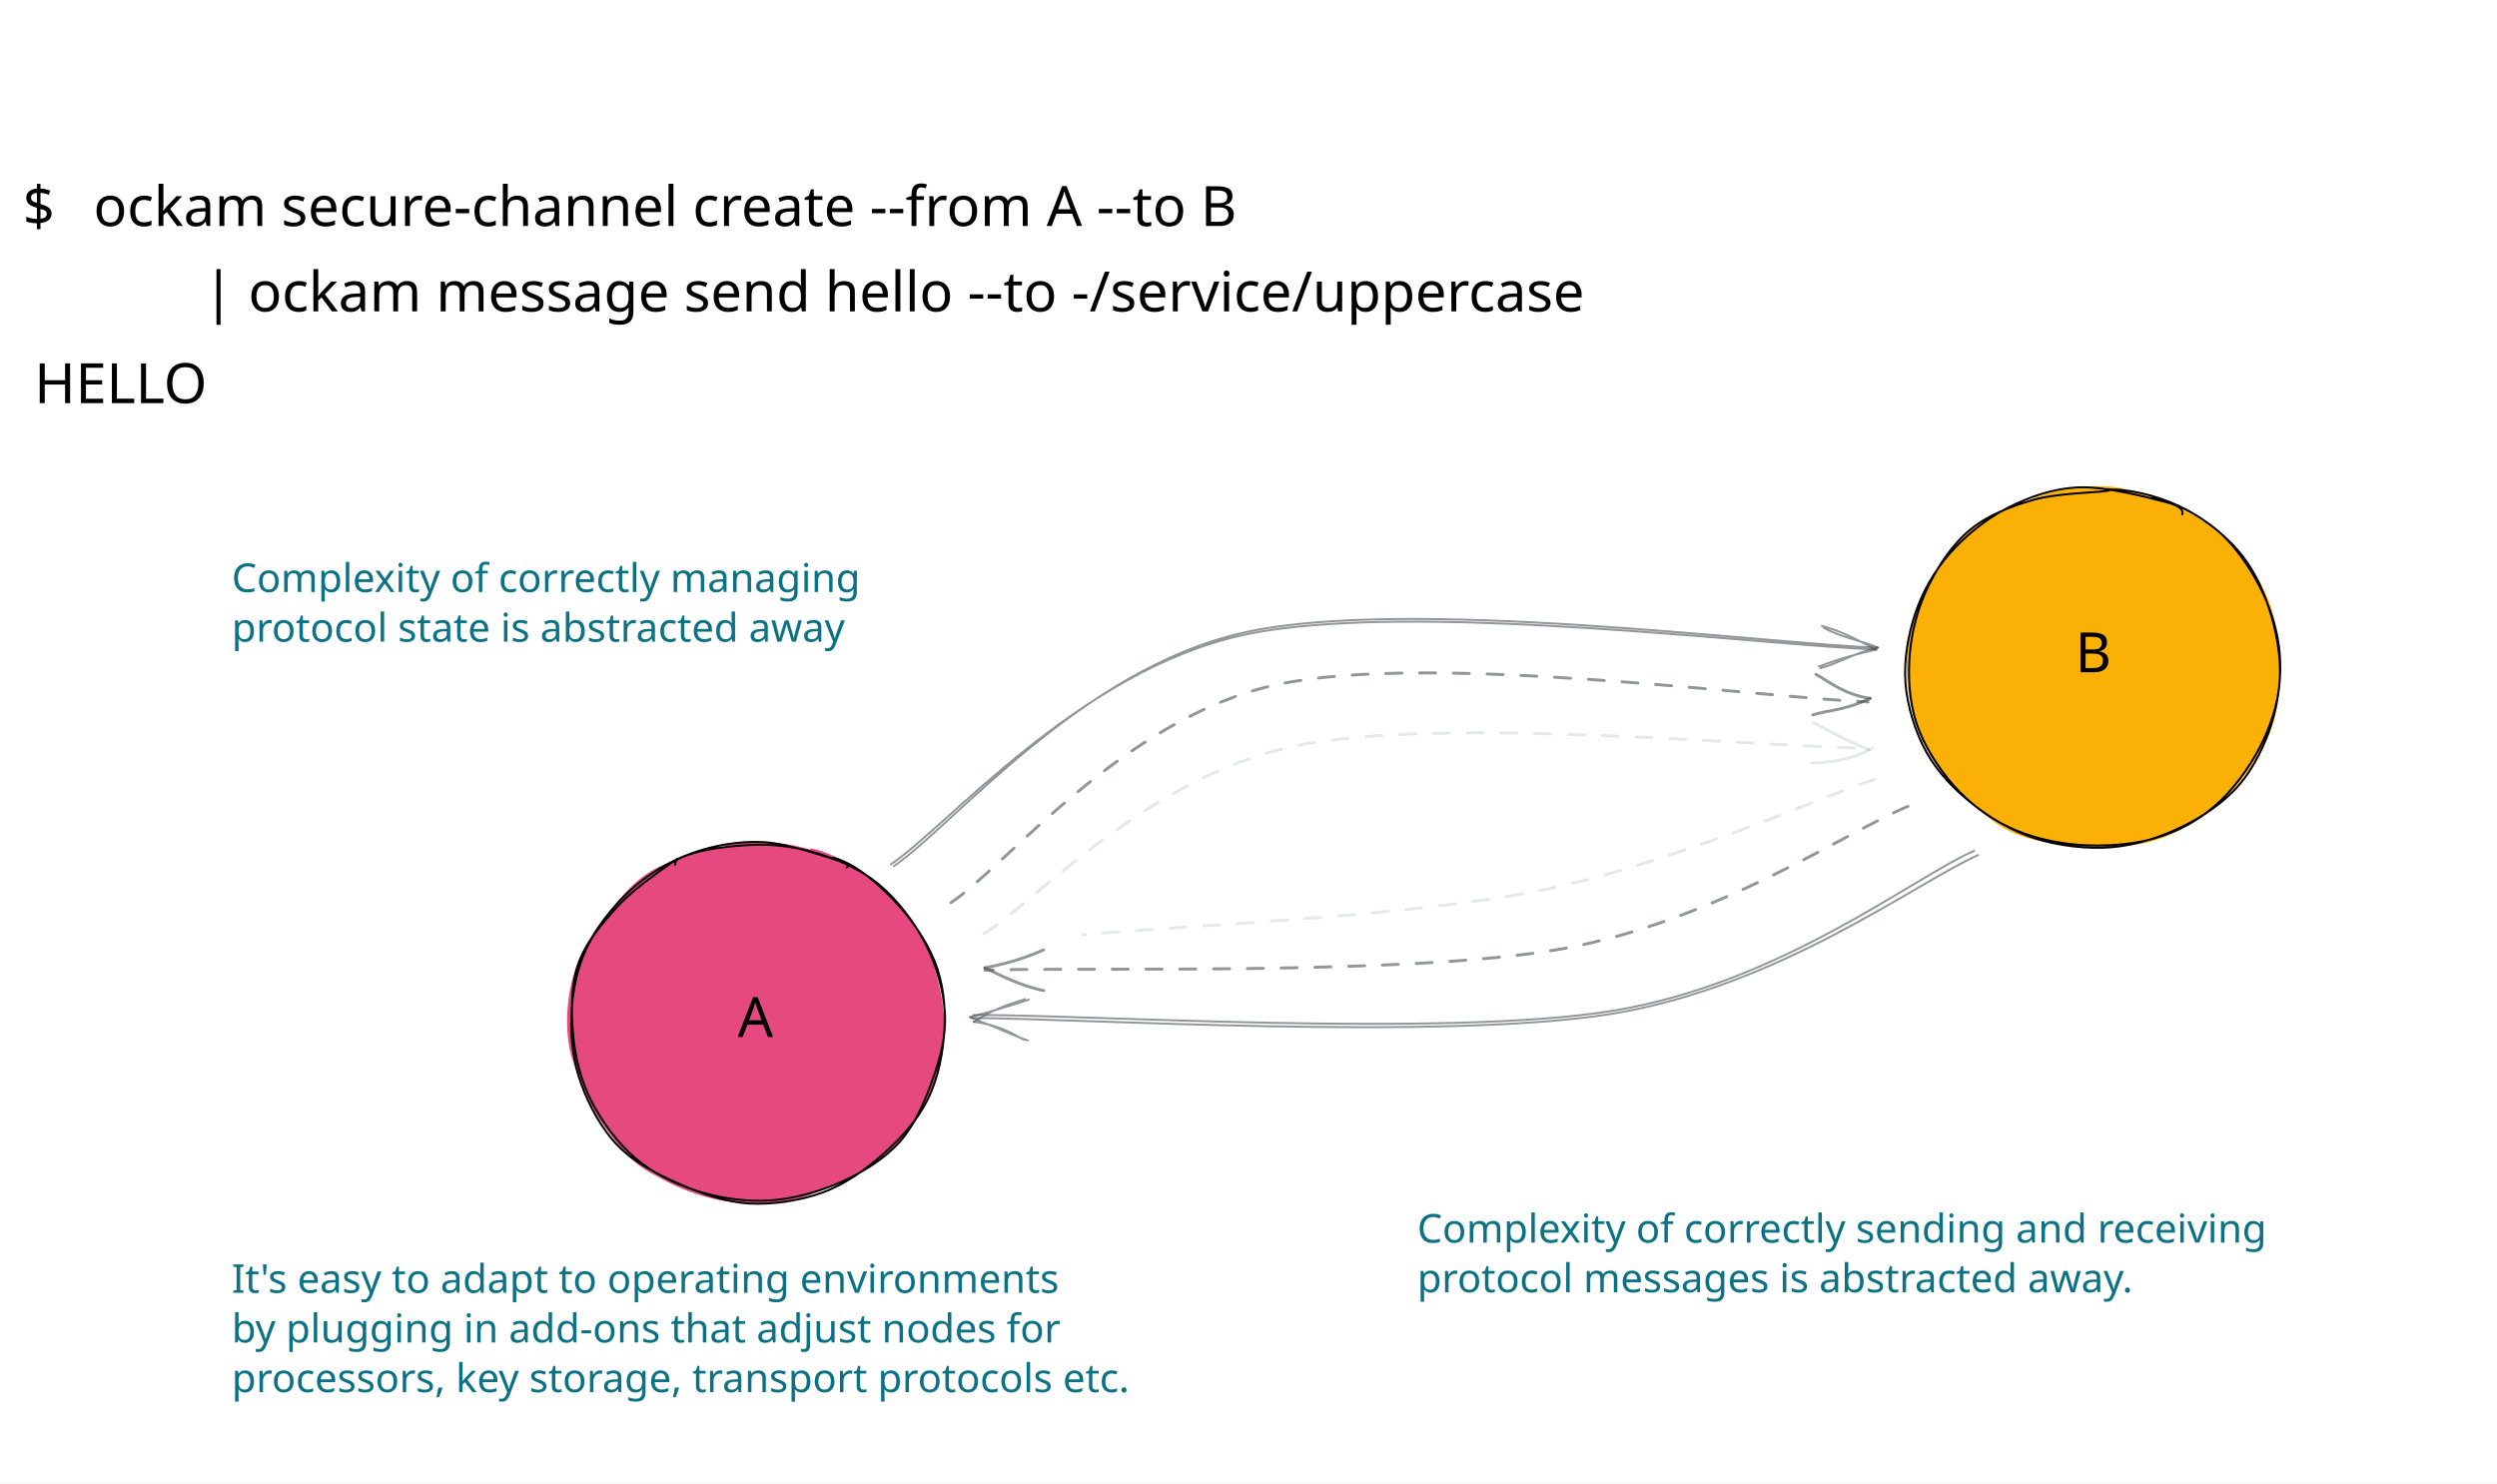
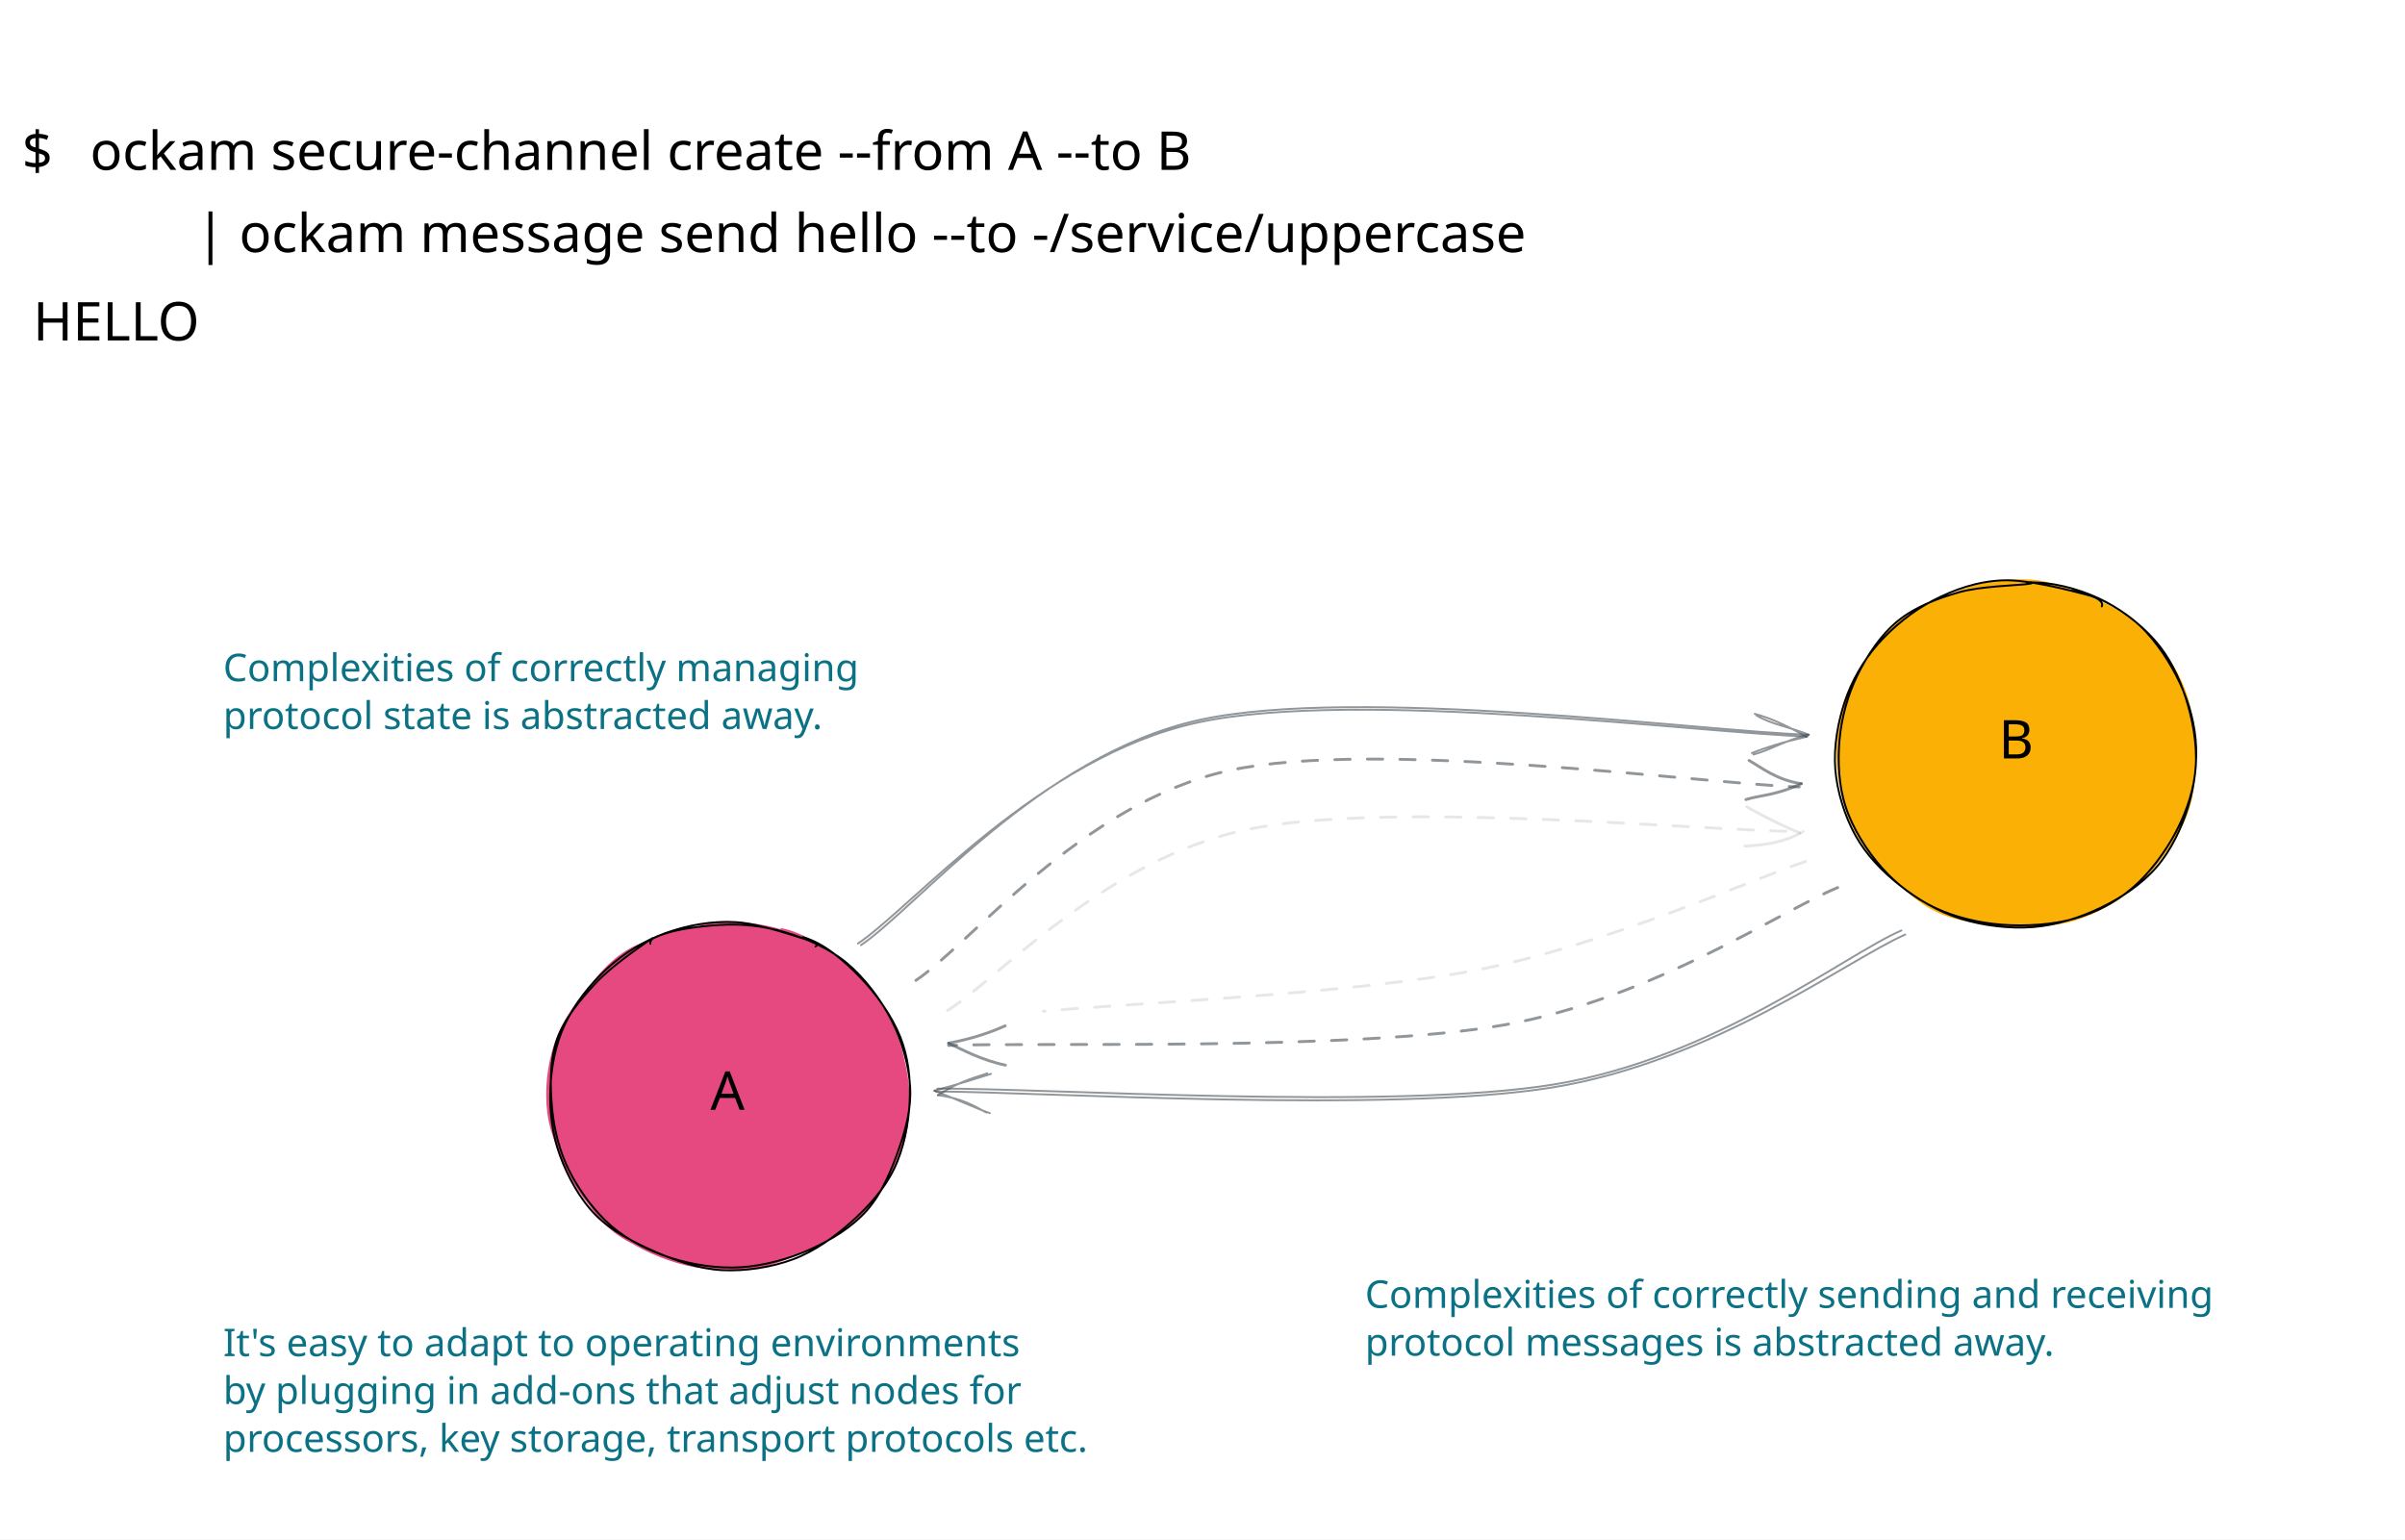
- <svg xmlns="http://www.w3.org/2000/svg" version="1.1" viewBox="0 0 1257.012 746.746" width="1257.012" height="746.746">
+ <svg xmlns="http://www.w3.org/2000/svg" version="1.1" viewBox="0 0 1257.012 804.746" width="1257.012" height="804.746">
  
-   eyJ2ZXJzaW9uIjoiMSIsImVuY29kaW5nIjoiYnN0cmluZyIsImNvbXByZXNzZWQiOnRydWUsImVuY29kZWQiOiJ4nO1cXFtT20pcdTAwMTJ+z69QcbZqX/Bk7pe8OVx1MDAxN1xihJBkwy3sOZWSbdlcdTAwMTbIkpGEwTmb/749srEk31xyhjjU0UNia6TRaKa/r7/uafP3XHUwMDBix9lK+11v65Wz5d3W3cBvxO7N1rY93/PixI9CaKLZ9yS6juvZle007SavXr50u13U8tNaXHUwMDE0XaJ61Fx1MDAxOdzmXHUwMDA1XsdcdTAwMGLTXHUwMDA0LvwvfHecv7N/XHUwMDBiXHUwMDBmir166oatwMtuyJryZ1x1MDAxOcHHz1x1MDAxZUZh9lxcwrjWjGAuRlf4yVt4Xuo1oLnpXHUwMDA2iZe32FNbJ/Huj+qNb+L4fdL4pvzvXHUwMDE1V53lj236QfA17Vx1MDAwN4O3cuvt67gwqCSNo0vv1G+kbfv0sfOj+5JcYmYtvyuOrlvt0EuS0j1R1637ad+ew3h0djBcdTAwMGKvnPzMLXzjhFwiRmj+lvY2ijGSTCqilVx1MDAxOFx1MDAxYsmbKIhiO5I0dsOk68Yw/fl4am79slx1MDAwNYNcblx1MDAxYvOvu7l7T8pcdTAwMTTChJSf1Pb8VjuFZkUlUlxcYsOK4/CyXHUwMDE1IEYwwqUhatRin9zda2TW8FdxjsLGcI7C6yDIXHUwMDA3a1x1MDAxYt5cdTAwMTUsKL/nuttwXHUwMDA3XHUwMDBiTaTGQlx1MDAxMFx1MDAwNrbA8ydcdTAwMDV+eDneXVx1MDAxMNUvc9vIzv7cnm6UXlx1MDAxMPjdZLpJqplcdTAwMTZJXHUwMDA0ZsJcdTAwMTBOlrZIj7SE+c+Zin40L6pcdTAwMTd7/sXNdZXNsMgxy/pV9kiYpFxiXpUyXlxcdHszZ1x1MDAxMjE53jJmln/g7Jhrkn803Vx1MDAxYcZiijlqjSTXpf5Hxkg0QYRRXVx1MDAwNMvQXHUwMDE2XHUwMDA1xUZpo8naTHHYkNtOYVXbzZ3o+2ktdM1Nr3tcdTAwMTRgflxcv1xuRy9TMjQ3jqObrVHLz+15/XbYPqe7h8fNXvK+tX/V/7jTOzpbQ7+t973dRrV22lxmrr73XFzWijvRj85cdTAwMWH6PaVvW5ef9yu1etO0jpvs2/mnPllDv8H5t9qBvul9r3xlxJetXHUwMDFl7dY+rGO8O8m3Tlx1MDAxY7x9a3bc2Pevbz6H/PVy/Vx1MDAwZT/NJijMjVx1MDAxNDK3v8cjKErNLIai4C45I4rnVyxiKLZ70jyr7lx1MDAwNLVDV8jadc+9Ou7fbjZDSW1cdTAwMTBVglx1MDAxOSzH3KYkXHUwMDFjaYJcdTAwMDWXc/zmUlx1MDAwNOVJbjReXHUwMDFmQUFcdTAwMTPnQlK5Pmf5XHUwMDBmQy3ud1x1MDAwM1x1MDAxOWoxk1xibED5rotJUu82nUYjXFzh8bMjoaONXHUwMDAxXHUwMDE46uWVd/9cdTAwMGI+/Fx1MDAxMn64+HHakqdX5OiYvHlb2XzlzVBcdTAwMDbLSfmtXGbixFx1MDAxODpPfy/DI3O1N81jn1x1MDAxMYWwXHTmgDBcYvSWLCzG46lszFx1MDAxNcWFkGyx6eVLXHUwMDFjhelX/0fmhXTp7I7b8YN+aZUym4Tp+Vdx8lx1MDAxMlx1MDAwZlx1MDAxZZfdL0pcdTAwMTdWXHUwMDAzv1x1MDAxNWag85plS059iGFHzWnUzVvr8GBcdTAwMTe6i/dcdTAwMWHjL1x1MDAxMMV+y1x1MDAwZt3gaDSIe+GHkpmhq1aSclxyUdXS+InOr1wi+f1j9EaeXHUwMDFmf/j8ufm5tnd4tOn4UYpBkFxuNGHGXHUwMDAzXHUwMDA1cL9cdTAwMTA2avxgPzxcdTAwMWY/eFx1MDAxOfxQUERGMf1cdTAwMDRRKjh4qVxmX0VcdTAwMDQ+XGY/1U3AT3Xt+Fx1MDAxMVx1MDAxNLSXgkVbXHUwMDFhP+He/uVts3nRjz+en71Lr3j3wuttOn7A9UhkJtIr9mZgYoSNULjkmtZcdTAwMGUgulxmgEDRXG5cdTAwMGVcdTAwMDAqhFx1MDAxZM9cdTAwMDdBrzdcdTAwMDFBr+cjaKAgp0GIyVlcdTAwMTCiYDdMc2qWj1x1MDAwNOfHXGZcdTAwMWKKIS0o4lx1MDAxON6z5GkyXHUwMDFmRG2yylx1MDAxMF6KXHUwMDEyxyHEXHLobWXM/UHEXHJD1r0ozLXCIJ0nMUWIRHp6WGg0gUhWr1x1MDAxNFx1MDAxNubxyJ2J0OGZn09cZrkkdeP0tVx1MDAxZjb8sFVcdTAwMWXYcF9gb4lcdTAwMWNDXHUwMDA20vq1XHUwMDFkZVx1MDAwNSOGiVCEKVh6RTUjonBZy+3aUVMkqVx1MDAwMnmlhIJFh+WdeHsvbCxcdTAwMWXV/NxsYVRcdTAwMThhJbGgXHUwMDAwJlx1MDAxOJRcdTAwMDLHpCdcdTAwMDclIWCANaaMXHUwMDFhRlxi4Vx1MDAxM2NcbtwkfVx1MDAxM3U6flxuk/858sN0fJKz2axasLc9d4I04J2KbeOs0LU9lvNcdTAwMDL5JydHTfZl9Pmv7alXw9RcIqFNKc1hj0puyYu6mFx0i0E/2CDMsGJKSSUoJjTv70Xx/1VVXHUwMDA1m52+l2DqlNNcdTAwMTVyYzcnp19Ogv3T3Vx1MDAwNv9WPafeeVx1MDAwYlx1MDAxZlx1MDAxZm86I1xuopFcdTAwMTHjOzpZ+l5hpPDYsk6Kilx1MDAxYeBO3J9cdTAwMGaZyGXbiFx1MDAwMUU+xiHzSW73XHUwMDExiHiKsJZcYqm4erCowKWzc0RcdTAwMDXAvFx1MDAxYni3sGJO1HTqUWz3QIO+03FDXHUwMDE3XHUwMDFjf+vPsFx1MDAxYkdpVI9cdTAwMDJcdTAwMDcwn3qOnzhuXHJcdTAwMTbCrcOwXHUwMDFk98btT5UlnJVcdTAwMWX12LJkXHUwMDFkr3EvXHUwMDEwQ8A2XHUwMDEzxFxcgmuA6GBpXHUwMDEwN4y4alx1MDAxY733OrF3i28qu1x1MDAxZr3XR982XHUwMDFkxOBBXHUwMDA0Ulx1MDAxMzvA9mZlNKLS+r65ocFcdTAwMDNRzNmU/PYkipXNc3CCn2RcdTAwMGJcdTAwMTh0gcC/XHUwMDFlxYmXKVx1MDAwYsdcclx1MDAxYlx1MDAwZZzy/F5cdTAwMTlcdTAwMGJcdTAwMWR4TbflJVPggDZcdTAwMTnWXHUwMDBmeq/7XHUwMDA1MILPLv8whFJB5FxuSej5m1x1MDAxM+tBesNN2t56I1x1MDAxOFxy+pKSsT2lLILhXHUwMDFjcSvO52bR1lx1MDAxMMFIZrf1NWNcdTAwMTApcT51Z1x1MDAwYms0kc5cdTAwMWLm11xiZiDCOV7Fkz/fXHUwMDEwxi4mVcRcdTAwMThh7J6fJHmSZVx1MDAxNCxQjDSjsN5cdTAwMWFCdFxmXHUwMDExw2S0sN5cYlx1MDAwNuIqysBrXHUwMDAyi0pNKTOFop3iqIhV44aBSUrGuPy9Y1x1MDAxOClcdTAwMDA9fEpcZpPb8sIgZlx1MDAxNjKyjoxBXHUwMDA2XCJcdTAwMThqJJXGXrJiXGYzk1x1MDAxNlx1MDAxOZ6Z1yFcdTAwMThiS86lWH5vYf7e6qZcbiBmIKLWXHUwMDFjQkOjeLFcYnCwz2+QNlx1MDAxMDcyo1x1MDAxNVGFzOT62XGYilx1MDAxNVxmY4j/OTdTdu00QVxcMcOkXHUwMDA0TFx1MDAwM/rzS+7yPFx1MDAwNFxmhLCCenmGXHUwMDFjuVxuXHUwMDFkWVx1MDAxNU+VlJJIhjklhauGXHRcdTAwMTWIYrVcdTAwMDHHSFxilphBuHg/jlxcJfdcdTAwMDSPUbDSWlx1MDAxMiBJUFx1MDAxZVJOXHUwMDBliyNcdTAwMDHhiYHJhGklUurfmiQrtmTFYJhm4P2yddvDboOX7Hphf7PRYo9cdJysizFJgSDGXHUwMDE4XHUwMDEzyFx1MDAwM9uE3PKEOb9oZFN1JGHWWUG4qFx1MDAwMFPgs3BOQtmOklx1MDAxMTZcdTAwMWZcdTAwMDdoXHUwMDEzhluv9aiCUlwiXHUwMDAwkFGGXHUwMDFhUlx1MDAxYUnOmFx1MDAxNOBNsaJgKVTSQrnLXHUwMDFkYyqshFx1MDAwNtr8hzJHmXFYXHUwMDE1kFx1MDAxYTAyLFx0YYWrhlx1MDAwMo7a3KzWhCpQe0ybx2dMylxyM1hIXHUwMDA2Tlx1MDAxYfSRnKJ1KagwW71ccsOXnIFQ+s1cdFNxXHUwMDA0yp5pIXjJtu2hKFx1MDAxMmC1dGTVXHUwMDBiu5tcdFx1MDAxNXtMgGRtdFmQj2N0qSB6UVx1MDAwNlxmaGm6nF9cdTAwMGK3qXSpjVx1MDAwNkdlpuy9gyaBXHUwMDE1XlT8NWBJSlx1MDAxZsCSXFwgeFxulmBOlONpLFx0nK2VLte53vGjyLhcXD1relxcIeqmXFxcdTAwMWFcZlOluWVHLaYwkUaSXHStjFx1MDAxZbjBSVwiWnvQXHKcSCFENKAlNdZUTOpJKlx1MDAxMOMgl4jRgoHVkUmZ+zvRI1x1MDAxMVx1MDAxMo1tudujUjDkRV3MhMVdR1hcdTAwMDLuhFx1MDAxNkDCQq1NQVIyu1x1MDAxY5ZqXGaKVdDlU5Hzf2mwqZxIwFx1MDAxNJGte+dcdTAwMTPVXHUwMDE0IMVcdTAwMTDERePF7WsnRVxi6NHMX6PpXGbm03+MZlx1MDAwZlx1MDAwNlx1MDAxY5D7rWfIh6twXHUwMDBmXHUwMDAxIYhBVmibyePYTOpFZrOCgiulgaGYTbjPZ8Tyi6yXlUpt61ZsXHUwMDE4gaCRYoyUgKr0YH9tYVx1MDAxN1Os0lx1MDAxZVx1MDAwNXtcXJGGZu18kjksJDWgizG1fCBr9oLaXHT29vtVeXAukuBcdTAwMWRtn2/81ifnXHUwMDA2McWmcNDTVOVLmm9mzisrVjZPzsUqfPO7lOVDV27HSbw6XHUwMDE4RKXedsPQXHUwMDBinHrs2T3+SqVcdTAwMTlHXHUwMDFkp1xuXHUwMDFm0sjZiPLJVYZ7P1Sy2agkXG5cIjRRoNeFqLw1vcvbSCaHp9Wj9Ci4OOLR4cbXKtu8nsTMltKM/VaG2Vxi/9FRqfJcdTAwMTTx3FplQC8oe/pcdTAwMWNR+T9nYOjDffhsv95pe0FcdTAwMTBccoy78jLx4p5f915ed7teXFx3iz9cdTAwMWb9dei8z7Dvh1I6XHUwMDFipaBbheGULF/794k1XHUwMDBmTs+0f9KJzbk+uCRHSVx1MDAxOGw6Slx1MDAwMYezUCo1XHUwMDEyhiyoJXgoSs1Sv8hcdTAwMDGRY5S2v5d+hih9/+7g4NMm4G4wkHshyczeTVx1MDAxMVx1MDAwNoM3LP7Nj0VAemNYLWZqJ253XHUwMDBmj77ovcaPXHUwMDFkUt90IM0uotWUIcFcdC5DbN3ld1x1MDAwMk/5ac6UqJfZlFx1MDAxN2b0KZBEXHUwMDA0XHUwMDAxzD5cdTAwMThJS9ff7aX/Tlx1MDAxY89N+lx1MDAwZXhcdLfhdlP7IVx1MDAwMlx1MDAxZuGmtk7NXHUwMDBie35cdTAwMWOF2cj/XGZrfadcdTAwMWJcXLdsXarjh3B9o1x1MDAxMoWJk7bdXHUwMDE0vlxcXFwnqVx1MDAxM0Zcci9xmlGcXHUwMDE1tdVhNqI42XYuvb6TpFFcZs5p21x1MDAxOaxKXHUwMDE0p85d3Vx1MDAxYowhrSNnKqSlflJIb9iMXGa45cUwbN5yu92vtlxmeOsuf1x1MDAwMbboN4bLnr/XVs/3bl5P+5sw2WF7zfjKMoOXZWl+vvj5f1x1MDAwMrt0JCJ9
+   eyJ2ZXJzaW9uIjoiMSIsImVuY29kaW5nIjoiYnN0cmluZyIsImNvbXByZXNzZWQiOnRydWUsImVuY29kZWQiOiJ4nO1cXFl308hcdTAwMTJ+51foZOac+4Kb3lx1MDAxN97CXHUwMDEySFx1MDAwNjLhko3cmcORbdlWXCJLjqTYMTP891stO5Ys74nIXHUwMDE4XHUwMDE4P4CtpdVLfV99VV3KX09cdTAwMWNnJ1x1MDAxZPa8nefOjnfbcFx1MDAwM79cdTAwMTm7g52n9njfi1x1MDAxMz9cbuFcdTAwMTTNfifRTdzIruykaS95/uyZ2+uhtp/Wo+hcbjWi7ug2L/C6XpgmcOH/4Lfj/JX9W3hQ7DVSN2xcdTAwMDdedkN2Kn9cdTAwMTbB2JRcdTAwMGZcdTAwMWZGYfZgijUzRGohJlf4ySt4YOo14XTLXHJcdTAwMTIvP2NcdTAwMGbtnMZvvuxcdTAwMGV8XHUwMDEzx2+T5iflf6656jx/bstcdTAwMGaCj+kwXHUwMDE4XHLLbXRu4kKvkjSOrrwzv5l2bM9Kxyf3JVx1MDAxMUxbfldcdTAwMWPdtDuhlyRT90Q9t+Gnw9FcYidHR9Pw3MmP3MIvTihihOajzG7jXHUwMDE0SSZcdTAwMTXRSpR68jJcbqLY9iSN3TDpuTHMf96futu4akOnwuby61x1MDAwNnfjpEwhTMj0kzqe3+6kcFppjlx1MDAxNJfYsGI/vGxcdTAwMDWIXHUwMDExjHBpiJqcsU/u7Tczc/izOEdhczxH4U1cdTAwMTDknbUnXlx1MDAxN0wov+em13RHXHUwMDBiXHImgIUgmlx1MDAxM0z15Hzgh1fl5oKocZXbRnb069P5VulcdTAwMDWB30vm2qRRiyySXHUwMDEwgZkwhJO1LdIjbWH+e66iL63L3ct9/3Jws8tcdTAwMTZYZMmy/il7JExSXHUwMDA0Q6WMXHUwMDE3XHUwMDE33d7MmURMls+UzPJcdTAwMTecfZaa5C8tt46xmGOOWiPJ9VT7XHUwMDEzYySaIMKoLoJlbIuCYqO00aQyU1x1MDAxY5/Ibaewqp3WXvT5rFx1MDAxZbpm0O9cdTAwMWRcdTAwMDeYnzSuw8lgplxmzY3jaLAzOfP16bJ2u+yA0zeHJ61+8rZ9cD18v9c/Pq+g3fbb/pvmbv2sXHUwMDE1XFx/7rusXHUwMDFkd6Mv3Vxu2j2jr9pXR1x1MDAwN7V6o2XaJy326eL3Iamg3eDiU/2dXHUwMDFl9D/XPjLiy3af9uq/VdHfveRTN1x1MDAwZV69Mntu7Ps3g6OQv1iv3fG3xVx1MDAwNIW5kULm9vftXGKK0sU+k2DOXHUwMDE5UTy/Ylx1MDAxNUOxN6et8929oH7oXG5Zv+m71yfD2+1mKKlccqJKMINlyW1KwpEmWHC5xG+uRVCe5Ebj6lxiXG5OcS4kldU5y39cdTAwMTlqdbtbyFCrmURgozWriklS7zadSyOEL6JcdTAwMTGtJOVcdTAwMWFU4dosXHUwMDEyXVxcR/Lz++ilvDj57eiodVTfPzzeduWtXHUwMDE0XHUwMDAzkY21MGWhXHUwMDAz9Fx1MDAwMbJX41x1MDAwN/PIUu1N8+5MKITNMFx1MDAwN1x1MDAwNUY3iulHUNlAUFJcdTAwMTm+iVx1MDAxM8uXOFxu04/+l8xcdTAwMGLpqaN7btdcdTAwMGaGU6uU2SRMz25x8lx1MDAxMlx1MDAwZlx1MDAxZZfdL6Yu3Fxy/HaYgc5rTVty6kNcdTAwMTA7OZ1GvfxsXHUwMDAzXHUwMDFl7EJz8X6zPIAo9tt+6Fx1MDAwNseTTlSNXHUwMDFmQcF3KFi0tfFcdTAwMTPuXHUwMDFmXFzdtlqXw/j9xfnr9Jr3Lr3+tuNcdTAwMDc8mkRmJjy0N4NcdTAwMWNC2FxihadcItvKXHUwMDAxRNdcdTAwMDFcdTAwMTB4ZMFcdTAwMDFAXHUwMDA12fTjIOjFNiDoxXJcdTAwMDSNPOA8XGIxuVjJUsE0p2Z9JbtcXPNsKYa0oIhjXHUwMDE455SnyXxcdTAwMTC1wbYhfErlliHEXHLoXHUwMDA1Zcz9QcRcckPWvSjMtcJEm1lMXHUwMDExXCKRni9rIeRcdTAwMDYlrjeStbmeujNcdTAwMTE6PvL1kSGXpG6cvvDDplx1MDAxZranOzZObO6vXHUwMDExI2UgbdzYXtYwYphcYkWYgqVXVDNcIlxul7Xdnu01RZIqkFdKKFh0WN6Z0Xthc3WvlueWXG69wlxiK4lcdTAwMDXEjVx1MDAwNjqlwDHp2U5JxFx0rDFl1DBCXGKf6VPgJunLqNv1U5j8o8hcdTAwMGbT8iRns7lrwd7x3Fx1MDAxOdKAMVx1MDAxNc+VWaFnW5yOa/JvTo6a7Mfk+59P515cclOLhDZTYZr91HJLXtXEQliM2sFcdTAwMDZhhlx1MDAxNVNKKkExoXl7T4r/b6oqOKblo1x1MDAxM1WBKWUgLNZX5YPTs1x1MDAwZqfBwdmbJv+0e0G9izY+Odl2Rlx1MDAxNEQjI8pcdTAwMTnpLP2oMFK4tKyzoqJcdTAwMGW4XHUwMDEz9+dDJnLnO2FAkfdxzHyS2zwoKexOfMvkt1RU5nLznqJcdTAwMDJPXHUwMDFkXVwiKlx1MDAwMOa9wLv1U99LnKjlNKLYbuNcdTAwMDRDp+uGLrj+9lx1MDAxZmEvjtKoXHUwMDExXHUwMDA1XHUwMDBloD71XHUwMDFjP3HcOiyF24COO+7AXHUwMDFkornKhLOpp31rZVLRSO5cdTAwMDdlLlx1MDAxNkGZaNCkmMn1odw04rp5/Nbrxt4tXHUwMDFl1N68915cdTAwMWN/2nYog1x1MDAxZlx1MDAxMUjN7GPZm5XRiErrXHUwMDAxl1x1MDAwNlxiXHUwMDBmxDJgdFx1MDAxZCwrm+3gXHUwMDA0P85Gllx1MDAwMj8st1x1MDAwMMuJlylcZsdccptcdTAwMGVcdTAwMWPy/P40XHUwMDFjujBQt1xyd3132H7QyO5cdTAwMTfKXGK+MFx1MDAxYkBcZqFU2J3stdG+PM1aXHLam27S8aqNZTQoTUpK2fEsluFcdTAwMWNxK9OX5tMqiGUks1x1MDAxYpSaMYiZOJ+bo8dcdTAwMWHNJPbGmTaCXHUwMDE5yHGON/HpP24wY1x1MDAxN5MqYowwdvdCkjzdMlx0XHUwMDFiKEbgymC9NVx1MDAwNOtcdTAwMThih9m4odpYXHUwMDA2XCIsyrDGwKRSWz1cXCg/KPaKWF1uXHUwMDE4mKRkjMvvO5qRXHUwMDAy0MPnRDO5La9cZmdcdTAwMTYhI2vIXHUwMDE4ZCCWoUZSaewlXHUwMDFiRjNcdTAwMGJpkeGFXHUwMDE5XHUwMDFlgiHK5FxcivVF0PJdom1cdTAwMTVBzEBsrTlcdTAwMDSJRnHMyzuWXHUwMDA2aVx1MDAwM1x1MDAxMSREdoqoQo6yenZcdTAwMWMnZVx1MDAwNcPYXHUwMDE4zLnJXdaEXHUwMDFlNUFcXDHDpFx1MDAwNExcdTAwMDP680vuMj5cdTAwMDRcZoQwvEmlxXfHkZvQXHUwMDExiFtMlZSSSIY5JYWrxqlcdTAwMTWIZ7VcdTAwMDHHSFxiliD6uZhcdTAwMTn8Wlx1MDAxY7lJXHUwMDE2XG5cdTAwMWWjYKW1JECSoDyknO1cdTAwMTZHglx1MDAwM3/CZMK0XHUwMDEyKfV3TZI1u/luMEwz8P60dduPMiW7XtneYrTYz1xmTqpiTLI4alx1MDAwNPLANjW3PmEu3/7eVlx1MDAxZEmYdVZcdTAwMTAoKcBcdTAwMTT4LJyTULa3ZITNzFx1MDAwMdqE4dZrfVNBKVx1MDAxMVx1MDAwMMgoQ1xymepJzphcdTAwMTTgTbGiYClU0sLG/Vx1MDAxZGMqrIRcdTAwMDba/JcyJzlyWFx1MDAxNZBcdTAwMWHQMyxcdGGFq8ZcdTAwMDKO2iyt1oQqUHtMm2/PmJRcdTAwMWJmsJBcZpw06CM5R+tSUGGEgYSCyzhcdTAwMDOh9J1cdTAwMTOm4lxilD3TQvAp27ZcdTAwMWZFkVx1MDAwMKulXHUwMDEzq17Z3EKo2M9cZkgqo8uCfCzRpYLoRVx1MDAxOTCgtelyeVXPttKlNlx1MDAxYVx1MDAxY5WZs1x1MDAwYlx1MDAwZppcdTAwMDRW2Fx1MDAxOLqsjHzMkpQ+gCW5QPBcdTAwMTQswZwox/NYXHUwMDEyOFsrPV2xd8ePXCLjcvVD0+NcdTAwMDZRN+XSYJgqzS07ajGHiTSSTGhl9Mhccs5cdTAwMTJR5UE3cFwihVx1MDAxMNGAltRYUzGrJ6lAjINcXFwiRlx1MDAwYlx1MDAwNlZHZmXu90SPREhU2ny3n1rBkFc1sVx1MDAxMFx1MDAxNndccmFcdLhcdTAwMTNaXHUwMDAwXHRcdTAwMGJVmYKkXHUwMDA0l49OYm6qMShWQddPRS6vmd5WTiRgishW8PKZulxukGJcYuKicplu5aRcYlx1MDAwMT1a+F6NzmA+/7VcdTAwMWH7YcBcdTAwMDG53/pcdTAwMDH5cFx1MDAxM+4hIFx1MDAwNDHIXG5tM3lcdTAwMWObWb3IbFZQcKU0MFx1MDAxNLNcdPfljDg9kGpZaepcXNWKXHIjXHUwMDEwNFKUSFx0qEqP9thWNjHHKu2nYI9cdTAwMWLS0MLdT7OYhbSV/1x1MDAxMOStX9s1/IBcdTAwMGY/hL9dfjlry7NrcnxCXr6qbXvmj1x1MDAxM4aysv/Z1/tsSnClMHtweeRcdTAwMWNcdTAwMWQ2W1x1MDAxZcm4Zlx1MDAxMM3o+ZtcdTAwMWU50j6YND7fOzOvTlx1MDAwZvpH+61B8+pzt3NX1171XHUwMDFlKURj+MH1XHUwMDBla1x1MDAxN1H+ulxyRZS/3q/KgLCFOLNcdTAwMWIyVCq+vrM3+0H9XHUwMDE0e1x1MDAwN8Nd+e5CJMFr2rnY+ipcdTAwMDPOXHJiis1x9Y9cdTAwMDMzSdU6OKPKbkdcdTAwMDFcdTAwMTn8vDiDptyuk3hccrCbWqPjhqFcdTAwMTc4jdizZTe1WiuOus4ufEkjZyvKmjfp7v2wK1x1MDAxNvtIQez7bVitn+y9Nf2r20gmh2e7x+lxcHnMo8Otf4fAZtklZoKI8rt8lJlHXHUwMDAwr8o3bJa+Q1x1MDAwMCCHOJv+xOD921x1MDAxOeFhXFw8k1x1MDAxNdk4XHUwMDFkL1xiolx1MDAxMVx1MDAwNmrPXHUwMDEyL+77XHLv2U2v58Vccrf49uo/XHUwMDA34vt0+35g5ovBjIH5jeBcdTAwMWK8lvs7a707O9f+aTc2XHUwMDE3+t1cdTAwMTU5TsJg28FcZnBdXHUwMDA0Zi2QMGRFXHUwMDAx0EPBXFxcYjmWYZnYv1x1MDAxNWBf1/55wfz29bt3v29cdTAwMDM8R1x1MDAxZLlcdTAwMTfgzOKdUmEw6OLiXyZZhbeXhtVjpvbiTu/w+IPeb37ZI41tx9viUnlNXHUwMDE5XHUwMDEynOBpJFZdXivwnPLaOVx1MDAxOS1m09lcdTAwMTCMPEqtvCBcdTAwMDDtx6uV30//kziem1xmXHUwMDFkcCZu0+2l9ktcdTAwMDSuxE1tXHKqXHUwMDE39v04XG6znv9cdTAwMTHWh04vuGnbwnPHXHUwMDBm4fpmLVxuXHUwMDEzJ+24Kfy4vElSJ4yaXuK0ojgrWG3AbERx8tS58oZOkkYx+LCnzmhVojh17mpaoVx1MDAwZmlcdTAwMDM5cyEt9aNCestmZMQtT8aMveP2elx1MDAxZm2d/85dblx1MDAxMmzRb46XPVx1MDAxZtdO3/dcdTAwMDYv5v3lmuxjW834yjKDl2Vgvz75+n/h1Z5cdTAwMWYifQ==
  <defs>
    <style class="style-fonts">
      @font-face {
        font-family: "Virgil";
        src: url("https://unpkg.com/@excalidraw/excalidraw@0.14.2/dist/excalidraw-assets/Virgil.woff2");
      }
      @font-face {
        font-family: "Cascadia";
        src: url("https://unpkg.com/@excalidraw/excalidraw@0.14.2/dist/excalidraw-assets/Cascadia.woff2");
      }
    </style>
  </defs>
-   <rect x="0" y="0" width="1257.012" height="746.746" fill="#ffffff" />
-   <g stroke-linecap="round" transform="translate(10 10) rotate(0 618.5059 363.373)">
-     <path d="M-0.01 -0.51 C423.74 2.5, 847.19 3.25, 1236.73 0.4 M-0.37 -0.28 C417.07 -4.74, 834.46 -4.89, 1236.85 0.05 M1237.29 0.75 C1238.83 150.35, 1238.73 300.6, 1236.67 726.83 M1236.61 -0.3 C1235.92 145.37, 1236.19 290.66, 1236.93 726.93 M1237.23 727.3 C802.27 730.64, 368.6 731.45, -0.01 727.29 M1237.26 726.36 C885.45 722.97, 533.28 722.86, -0.32 726.72 M0.4 726.97 C-0.47 448.84, -0.67 169.59, 0.68 0.59 M-0.11 726.78 C1.27 558.87, 0.53 391.4, 0.2 0.29" stroke="transparent" stroke-width="1" fill="none" />
+   <rect x="0" y="0" width="1257.012" height="804.746" fill="#ffffff" />
+   <g stroke-linecap="round" transform="translate(10 10) rotate(0 618.5059 392.373)">
+     <path d="M-0.01 -0.51 C423.74 2.5, 847.19 3.25, 1236.73 0.4 M-0.37 -0.28 C417.07 -4.74, 834.46 -4.89, 1236.85 0.05 M1237.29 0.75 C1239.01 162.36, 1238.91 324.62, 1236.67 784.83 M1236.61 -0.3 C1235.86 156.98, 1236.13 313.88, 1236.93 784.93 M1237.23 785.3 C802.27 788.64, 368.6 789.45, -0.01 785.29 M1237.26 784.36 C885.45 780.97, 533.28 780.86, -0.32 784.72 M0.4 784.97 C-0.51 484.64, -0.71 183.19, 0.68 0.59 M-0.11 784.78 C1.35 603.47, 0.6 422.6, 0.2 0.29" stroke="transparent" stroke-width="1" fill="none" />
  </g>
-   <g stroke-linecap="round" transform="translate(959.8027 245.7285) rotate(0 94.32422 90.56641)">
+   <g stroke-linecap="round" transform="translate(959.8027 303.7285) rotate(0 94.32422 90.56641)">
    <path d="M90.86 -0.34 C102.19 -2.18, 114.89 1.93, 126.2 5.85 C137.52 9.77, 149.7 15.4, 158.75 23.17 C167.81 30.95, 175.72 42.07, 180.54 52.51 C185.35 62.95, 187.14 74.33, 187.65 85.81 C188.17 97.29, 187.66 110.3, 183.63 121.4 C179.59 132.5, 171.68 143.93, 163.46 152.42 C155.24 160.9, 145.07 167.52, 134.32 172.31 C123.58 177.1, 111.05 180.74, 98.99 181.16 C86.93 181.59, 73.37 178.9, 61.96 174.86 C50.54 170.82, 39.38 164.56, 30.48 156.92 C21.59 149.28, 13.64 139.47, 8.58 129.03 C3.52 118.59, 0.69 105.93, 0.13 94.28 C-0.42 82.64, 0.95 70.14, 5.23 59.16 C9.52 48.18, 17.59 36.78, 25.83 28.4 C34.07 20.02, 41.56 13.43, 54.69 8.85 C67.81 4.28, 93.7 1.44, 104.58 0.94 C115.47 0.45, 120.17 4.37, 120.01 5.87 M63.56 5.41 C74.34 0.3, 89.19 -1.56, 100.98 -0.82 C112.77 -0.09, 123.67 4.54, 134.31 9.82 C144.95 15.1, 156.82 22.43, 164.83 30.85 C172.83 39.28, 178.49 49.63, 182.32 60.38 C186.15 71.13, 188.46 83.66, 187.81 95.34 C187.16 107.03, 183.47 119.89, 178.43 130.49 C173.38 141.1, 166.44 151.17, 157.54 158.98 C148.63 166.8, 136.32 173.86, 125.01 177.39 C113.7 180.92, 101.66 180.85, 89.68 180.18 C77.71 179.5, 63.95 178.32, 53.13 173.35 C42.32 168.38, 32.71 159.23, 24.79 150.35 C16.86 141.48, 9.67 130.95, 5.6 120.11 C1.53 109.27, -0.49 96.67, 0.36 85.33 C1.21 73.98, 5.77 62.5, 10.72 52.03 C15.67 41.56, 21.15 30.38, 30.07 22.53 C38.99 14.67, 58.56 7.52, 64.25 4.88 C69.94 2.25, 63.86 5.31, 64.21 6.72" stroke="none" stroke-width="0" fill="#fab005" />
    <path d="M122.87 4.98 C134.35 6.7, 146.28 13.06, 155.41 20.48 C164.55 27.9, 172.29 39.14, 177.69 49.52 C183.08 59.91, 186.75 71.37, 187.78 82.79 C188.81 94.21, 187.28 106.92, 183.87 118.04 C180.46 129.17, 174.89 140.8, 167.32 149.57 C159.75 158.33, 149.18 165.41, 138.44 170.63 C127.7 175.85, 115.14 179.9, 102.87 180.87 C90.61 181.84, 76.47 180.1, 64.84 176.45 C53.21 172.8, 42.24 166.21, 33.09 158.96 C23.94 151.72, 15.57 143.09, 9.96 132.97 C4.35 122.85, 0.35 109.94, -0.57 98.27 C-1.48 86.59, 0.77 73.78, 4.46 62.92 C8.15 52.06, 13.85 41.93, 21.57 33.11 C29.3 24.29, 39.91 15.58, 50.82 10 C61.72 4.42, 73.72 0.12, 87.01 -0.37 C100.3 -0.86, 121.93 4.81, 130.55 7.08 C139.17 9.35, 139.3 11.93, 138.73 13.24 M100.54 0.79 C112.07 0.26, 125.82 3.85, 136.8 8.87 C147.78 13.9, 158.78 22.26, 166.4 30.93 C174.03 39.59, 178.97 49.84, 182.54 60.86 C186.12 71.88, 188.64 85.39, 187.84 97.04 C187.03 108.68, 183.17 120.2, 177.69 130.74 C172.2 141.28, 163.79 152.64, 154.92 160.26 C146.06 167.88, 135.9 173.22, 124.51 176.45 C113.11 179.67, 98.71 180.57, 86.53 179.62 C74.36 178.67, 61.92 175.71, 51.45 170.73 C40.98 165.76, 31.47 158.51, 23.71 149.76 C15.96 141, 8.6 129.35, 4.93 118.21 C1.25 107.07, 0.65 94.44, 1.67 82.93 C2.69 71.41, 5.99 59.48, 11.06 49.13 C16.14 38.78, 23.3 28.04, 32.13 20.84 C40.96 13.63, 52.71 9.1, 64.03 5.89 C75.35 2.67, 94.1 2.31, 100.04 1.54 C105.99 0.76, 99.88 0.05, 99.71 1.23" stroke="#000000" stroke-width="1" fill="none" />
  </g>
-   <g stroke-linecap="round" transform="translate(286.9629 424.1738) rotate(0 94.32422 90.56641)">
+   <g stroke-linecap="round" transform="translate(286.9629 482.1738) rotate(0 94.32422 90.56641)">
    <path d="M76.5 1.63 C87.32 -1.86, 101.17 -0.77, 113.06 1.58 C124.95 3.94, 137.89 9.21, 147.86 15.74 C157.82 22.26, 166.47 31.16, 172.84 40.72 C179.2 50.29, 183.87 61.77, 186.04 73.12 C188.21 84.46, 188.2 97.39, 185.88 108.82 C183.56 120.24, 178.51 132.29, 172.1 141.67 C165.7 151.06, 157.47 158.94, 147.46 165.15 C137.45 171.36, 123.89 176.39, 112.02 178.91 C100.15 181.42, 88.11 182.35, 76.24 180.24 C64.38 178.12, 50.95 172.83, 40.82 166.21 C30.7 159.6, 22.14 150.4, 15.49 140.54 C8.84 130.69, 3.21 118.49, 0.92 107.08 C-1.37 95.67, -0.92 83.37, 1.74 72.08 C4.4 60.8, 10.29 49, 16.88 39.34 C23.46 29.69, 30.83 20.38, 41.23 14.15 C51.63 7.93, 72.66 4.03, 79.27 1.97 C85.88 -0.08, 80.62 0.54, 80.89 1.84 M121.13 2.96 C132.55 4.81, 146 14.09, 155.22 21.67 C164.43 29.24, 171.04 38.46, 176.43 48.39 C181.83 58.32, 186.12 69.83, 187.59 81.25 C189.06 92.67, 188.64 105.57, 185.24 116.9 C181.83 128.23, 175.02 140.43, 167.17 149.25 C159.31 158.06, 148.54 164.45, 138.1 169.79 C127.66 175.13, 116.24 180.12, 104.55 181.3 C92.85 182.48, 79.69 180.06, 67.93 176.84 C56.17 173.63, 43.35 169.26, 33.99 162 C24.64 154.73, 17.6 143.64, 11.78 133.25 C5.97 122.85, 0.61 111.24, -0.9 99.6 C-2.4 87.97, -0.99 74.59, 2.75 63.43 C6.5 52.28, 13.83 41.51, 21.58 32.69 C29.33 23.88, 38.69 15.72, 49.26 10.55 C59.84 5.38, 72.91 2.57, 85.05 1.69 C97.19 0.8, 116.35 4.41, 122.12 5.25 C127.89 6.08, 120.18 5.31, 119.68 6.7" stroke="none" stroke-width="0" fill="#e64980" />
    <path d="M132.69 7.67 C143.65 10.76, 153.96 19.81, 162.42 28.48 C170.89 37.15, 179.16 48.83, 183.51 59.67 C187.85 70.51, 189.03 82, 188.5 93.53 C187.97 105.05, 185.4 118.32, 180.34 128.81 C175.28 139.29, 166.92 148.55, 158.13 156.43 C149.33 164.31, 138.9 171.86, 127.58 176.08 C116.26 180.3, 102.27 182.44, 90.21 181.76 C78.14 181.08, 66.19 176.81, 55.22 172.01 C44.24 167.2, 32.6 161.3, 24.35 152.93 C16.1 144.56, 9.64 132.71, 5.7 121.8 C1.75 110.9, 0.25 98.87, 0.66 87.49 C1.08 76.11, 3.25 64.07, 8.18 53.52 C13.1 42.98, 21.47 32.19, 30.22 24.21 C38.96 16.23, 49.45 9.7, 60.65 5.64 C71.85 1.57, 84.64 -0.86, 97.41 -0.16 C110.18 0.54, 130.29 7.72, 137.27 9.85 C144.25 11.97, 140.1 11.11, 139.29 12.61 M51.69 9.85 C61.44 3.83, 77.19 2.09, 89.21 1.33 C101.24 0.56, 112.8 1.97, 123.85 5.26 C134.9 8.56, 146.32 13.49, 155.5 21.12 C164.68 28.74, 173.39 40.17, 178.93 51.01 C184.47 61.84, 188.12 74.81, 188.74 86.12 C189.37 97.43, 186.45 108.11, 182.69 118.84 C178.92 129.58, 173.79 141.87, 166.14 150.53 C158.49 159.18, 147.73 165.84, 136.76 170.8 C125.79 175.75, 112.48 179.48, 100.32 180.24 C88.16 181.01, 75.05 178.95, 63.81 175.4 C52.57 171.85, 41.72 166.49, 32.86 158.94 C24.01 151.38, 15.9 140.37, 10.68 130.05 C5.47 119.73, 2.66 108.52, 1.58 97.03 C0.49 85.53, 0.36 72, 4.19 61.09 C8.01 50.18, 16.58 40.15, 24.55 31.57 C32.51 22.99, 47.22 13.01, 51.96 9.61 C56.7 6.21, 52.21 9.64, 52.97 11.18" stroke="#000000" stroke-width="1" fill="none" />
  </g>
-   <g transform="translate(11.50195 88.7832) rotate(0 12 17.5)">
-     <text x="0" y="25" font-family="Virgil, Segoe UI Emoji" font-size="28px" fill="#000000" text-anchor="start" style="white-space: pre;" direction="ltr">$</text>
-   </g>
-   <g transform="translate(371.3184 497.1113) rotate(0 10 17.5)">
+   <g transform="translate(371.3184 555.1113) rotate(0 10 17.5)">
    <text x="0" y="25" font-family="Virgil, Segoe UI Emoji" font-size="28px" fill="#000000" text-anchor="start" style="white-space: pre;" direction="ltr">A</text>
  </g>
-   <g transform="translate(1044.662 313.459) rotate(0 11 17.5)">
+   <g transform="translate(1044.662 371.459) rotate(0 11 17.5)">
    <text x="0" y="25" font-family="Virgil, Segoe UI Emoji" font-size="28px" fill="#000000" text-anchor="start" style="white-space: pre;" direction="ltr">B</text>
  </g>
  <g stroke-linecap="round">
-     <g transform="translate(450.0918 435.7324) rotate(0 246.8694 -58.41406)">
+     <g transform="translate(450.0918 493.7324) rotate(0 246.8694 -58.41406)">
      <path d="M-0.12 0.33 C29.17 -19.39, 93.85 -98.97, 176.35 -117.31 C258.84 -135.65, 442.09 -111.17, 494.86 -109.72 M-1.65 -0.54 C27.51 -20.18, 93.08 -97.99, 175.8 -116.03 C258.52 -134.07, 441.85 -110.22, 494.68 -108.77" stroke="#49505799" stroke-width="1" fill="none" />
    </g>
-     <g transform="translate(450.0918 435.7324) rotate(0 246.8694 -58.41406)">
+     <g transform="translate(450.0918 493.7324) rotate(0 246.8694 -58.41406)">
      <path d="M466.37 -99.34 C474.97 -101.54, 484.65 -107.55, 495.31 -109.67 M465.55 -100.11 C473.03 -103.05, 480.18 -105.39, 494.08 -108.6" stroke="#49505799" stroke-width="1" fill="none" />
    </g>
-     <g transform="translate(450.0918 435.7324) rotate(0 246.8694 -58.41406)">
+     <g transform="translate(450.0918 493.7324) rotate(0 246.8694 -58.41406)">
      <path d="M467.87 -119.8 C476.11 -114.9, 485.27 -113.8, 495.31 -109.67 M467.05 -120.58 C474.21 -118.6, 481 -116.04, 494.08 -108.6" stroke="#49505799" stroke-width="1" fill="none" />
    </g>
  </g>
  <mask />
-   <g transform="translate(116.6387 280.0723) rotate(0 176.5 25)">
-     <text x="0" y="18" font-family="Virgil, Segoe UI Emoji" font-size="20px" fill="#0b7285" text-anchor="start" style="white-space: pre;" direction="ltr">Complexity of correctly managing</text>
-     <text x="0" y="43" font-family="Virgil, Segoe UI Emoji" font-size="20px" fill="#0b7285" text-anchor="start" style="white-space: pre;" direction="ltr">protocol state is abstracted away</text>
+   <g transform="translate(116.6387 338.0723) rotate(0 179 25)">
+     <text x="0" y="18" font-family="Virgil, Segoe UI Emoji" font-size="20px" fill="#0b7285" text-anchor="start" style="white-space: pre;" direction="ltr">Complexities of correctly managing</text>
+     <text x="0" y="43" font-family="Virgil, Segoe UI Emoji" font-size="20px" fill="#0b7285" text-anchor="start" style="white-space: pre;" direction="ltr">protocol state is abstracted away.</text>
  </g>
-   <g transform="translate(713.4512 607.6309) rotate(0 217.5 25)">
-     <text x="0" y="18" font-family="Virgil, Segoe UI Emoji" font-size="20px" fill="#0b7285" text-anchor="start" style="white-space: pre;" direction="ltr">Complexity of correctly sending and receiving</text>
+   <g transform="translate(713.4512 665.6309) rotate(0 226 25)">
+     <text x="0" y="18" font-family="Virgil, Segoe UI Emoji" font-size="20px" fill="#0b7285" text-anchor="start" style="white-space: pre;" direction="ltr">Complexities of correctly sending and receiving</text>
    <text x="0" y="43" font-family="Virgil, Segoe UI Emoji" font-size="20px" fill="#0b7285" text-anchor="start" style="white-space: pre;" direction="ltr">protocol messages is abstracted away.</text>
  </g>
  <g stroke-linecap="round">
-     <g transform="translate(477.709 453.8301) rotate(0 231.6829 -54.40234)">
+     <g transform="translate(477.709 511.8301) rotate(0 231.6829 -54.40234)">
      <path d="M1.01 0.63 C28.45 -17.48, 87.68 -92.19, 164.62 -109.04 C241.57 -125.89, 412.73 -102.07, 462.68 -100.46" stroke="#49505799" stroke-width="1.5" fill="none" stroke-dasharray="8 9" />
    </g>
-     <g transform="translate(477.709 453.8301) rotate(0 231.6829 -54.40234)">
+     <g transform="translate(477.709 511.8301) rotate(0 231.6829 -54.40234)">
      <path d="M434.81 -93.88 C441.97 -96.23, 450.13 -95.84, 463.74 -102.19" stroke="#49505799" stroke-width="1.5" fill="none" />
    </g>
-     <g transform="translate(477.709 453.8301) rotate(0 231.6829 -54.40234)">
+     <g transform="translate(477.709 511.8301) rotate(0 231.6829 -54.40234)">
      <path d="M436.45 -114.33 C443.06 -110.6, 450.73 -104.15, 463.74 -102.19" stroke="#49505799" stroke-width="1.5" fill="none" />
    </g>
  </g>
  <mask />
  <g stroke-linecap="round">
-     <g transform="translate(994.1717 429.2585) rotate(0 -252.0478 40.73697)">
+     <g transform="translate(994.1717 487.2585) rotate(0 -252.0478 40.73697)">
      <path d="M-0.37 -0.89 C-30.62 12.29, -97.95 65.82, -181.93 79.6 C-265.92 93.38, -450.42 81.36, -504.27 81.79 M1.64 1.26 C-28.74 14.6, -98.44 67.53, -182.9 81.2 C-267.36 94.87, -451.39 83.47, -505.13 83.27" stroke="#49505799" stroke-width="1" fill="none" />
    </g>
-     <g transform="translate(994.1717 429.2585) rotate(0 -252.0478 40.73697)">
+     <g transform="translate(994.1717 487.2585) rotate(0 -252.0478 40.73697)">
      <path d="M-478.14 73.77 C-483.93 75.94, -491.14 77.11, -503.96 85.21 M-476.23 74.08 C-483.53 76.34, -489.04 78.33, -505.81 82.85" stroke="#49505799" stroke-width="1" fill="none" />
    </g>
-     <g transform="translate(994.1717 429.2585) rotate(0 -252.0478 40.73697)">
+     <g transform="translate(994.1717 487.2585) rotate(0 -252.0478 40.73697)">
      <path d="M-478.73 94.28 C-484.46 91.03, -491.51 86.78, -503.96 85.21 M-476.82 94.59 C-484.18 92.07, -489.56 89.28, -505.81 82.85" stroke="#49505799" stroke-width="1" fill="none" />
    </g>
  </g>
  <mask />
  <g stroke-linecap="round">
-     <g transform="translate(961.0063 405.1019) rotate(0 -233.1135 41.49104)">
+     <g transform="translate(961.0063 463.1019) rotate(0 -233.1135 41.49104)">
      <path d="M-0.51 0.86 C-29.8 12.83, -97.33 58.89, -174.78 72.64 C-252.23 86.39, -416.63 81.64, -465.21 83.36" stroke="#49505799" stroke-width="1.5" fill="none" stroke-dasharray="8 9" />
    </g>
-     <g transform="translate(961.0063 405.1019) rotate(0 -233.1135 41.49104)">
+     <g transform="translate(961.0063 463.1019) rotate(0 -233.1135 41.49104)">
      <path d="M-435.66 73.14 C-447.69 78.5, -457.95 80.79, -465.21 82.2" stroke="#49505799" stroke-width="1.5" fill="none" />
    </g>
-     <g transform="translate(961.0063 405.1019) rotate(0 -233.1135 41.49104)">
+     <g transform="translate(961.0063 463.1019) rotate(0 -233.1135 41.49104)">
      <path d="M-435.52 93.66 C-447.75 91.15, -458.06 85.57, -465.21 82.2" stroke="#49505799" stroke-width="1.5" fill="none" />
    </g>
  </g>
  <mask />
  <g stroke-linecap="round">
-     <g transform="translate(495.7871 471.2832) rotate(0 222.996 -47.93945)">
+     <g transform="translate(495.7871 529.2832) rotate(0 222.996 -47.93945)">
      <path d="M-0.56 -1.07 C25.37 -17.17, 81.51 -80.08, 156.05 -95.67 C230.58 -111.25, 398.14 -94.54, 446.65 -94.59" stroke="#49505722" stroke-width="1.5" fill="none" stroke-dasharray="8 9" />
    </g>
-     <g transform="translate(495.7871 471.2832) rotate(0 222.996 -47.93945)">
+     <g transform="translate(495.7871 529.2832) rotate(0 222.996 -47.93945)">
      <path d="M416.23 -87.05 C427.97 -87.42, 438.07 -89.74, 445.14 -93.82" stroke="#49505722" stroke-width="1.5" fill="none" />
    </g>
-     <g transform="translate(495.7871 471.2832) rotate(0 222.996 -47.93945)">
+     <g transform="translate(495.7871 529.2832) rotate(0 222.996 -47.93945)">
      <path d="M417.16 -107.55 C428.74 -101, 438.52 -96.4, 445.14 -93.82" stroke="#49505722" stroke-width="1.5" fill="none" />
    </g>
  </g>
  <mask />
  <g stroke-linecap="round">
-     <g transform="translate(943.1855 391.2246) rotate(0 -199.0586 40.12305)">
+     <g transform="translate(943.1855 449.2246) rotate(0 -199.0586 40.12305)">
      <path d="M0.5 1.08 C-27.62 10.59, -103.52 44.5, -169.9 57.56 C-236.28 70.61, -359.93 75.53, -397.79 79.41" stroke="#49505722" stroke-width="1.5" fill="none" stroke-dasharray="8 9" />
    </g>
  </g>
  <mask />
-   <g transform="translate(47.06055 88.7832) rotate(0 313.5 17.5)">
+   <g transform="translate(11.50195 63.7832) rotate(0 12 17.5)">
+     <text x="0" y="25" font-family="Virgil, Segoe UI Emoji" font-size="28px" fill="#000000" text-anchor="start" style="white-space: pre;" direction="ltr">$</text>
+   </g>
+   <g transform="translate(47.06055 63.7832) rotate(0 313.5 17.5)">
    <text x="0" y="25" font-family="Virgil, Segoe UI Emoji" font-size="28px" fill="#000000" text-anchor="start" style="white-space: pre;" direction="ltr">ockam secure-channel create --from A --to B</text>
  </g>
-   <g transform="translate(102.291 131.7832) rotate(0 360.5 17.5)">
+   <g transform="translate(102.291 106.7832) rotate(0 360.5 17.5)">
    <text x="0" y="25" font-family="Virgil, Segoe UI Emoji" font-size="28px" fill="#000000" text-anchor="start" style="white-space: pre;" direction="ltr">| ockam message send hello --to -/service/uppercase</text>
  </g>
-   <g transform="translate(17.29102 177.9551) rotate(0 45 17.5)">
+   <g transform="translate(17.29102 152.9551) rotate(0 45 17.5)">
    <text x="0" y="25" font-family="Virgil, Segoe UI Emoji" font-size="28px" fill="#000000" text-anchor="start" style="white-space: pre;" direction="ltr">HELLO</text>
  </g>
-   <g transform="translate(116.6387 632.9043) rotate(0 251 37.5)">
+   <g transform="translate(116.6387 690.9043) rotate(0 251 37.5)">
    <text x="0" y="18" font-family="Virgil, Segoe UI Emoji" font-size="20px" fill="#0b7285" text-anchor="start" style="white-space: pre;" direction="ltr">It's easy to adapt to operating environments</text>
    <text x="0" y="43" font-family="Virgil, Segoe UI Emoji" font-size="20px" fill="#0b7285" text-anchor="start" style="white-space: pre;" direction="ltr">by plugging in add-ons that adjust nodes for</text>
    <text x="0" y="68" font-family="Virgil, Segoe UI Emoji" font-size="20px" fill="#0b7285" text-anchor="start" style="white-space: pre;" direction="ltr">processors, key storage, transport protocols etc. </text>
  </g>
</svg>
